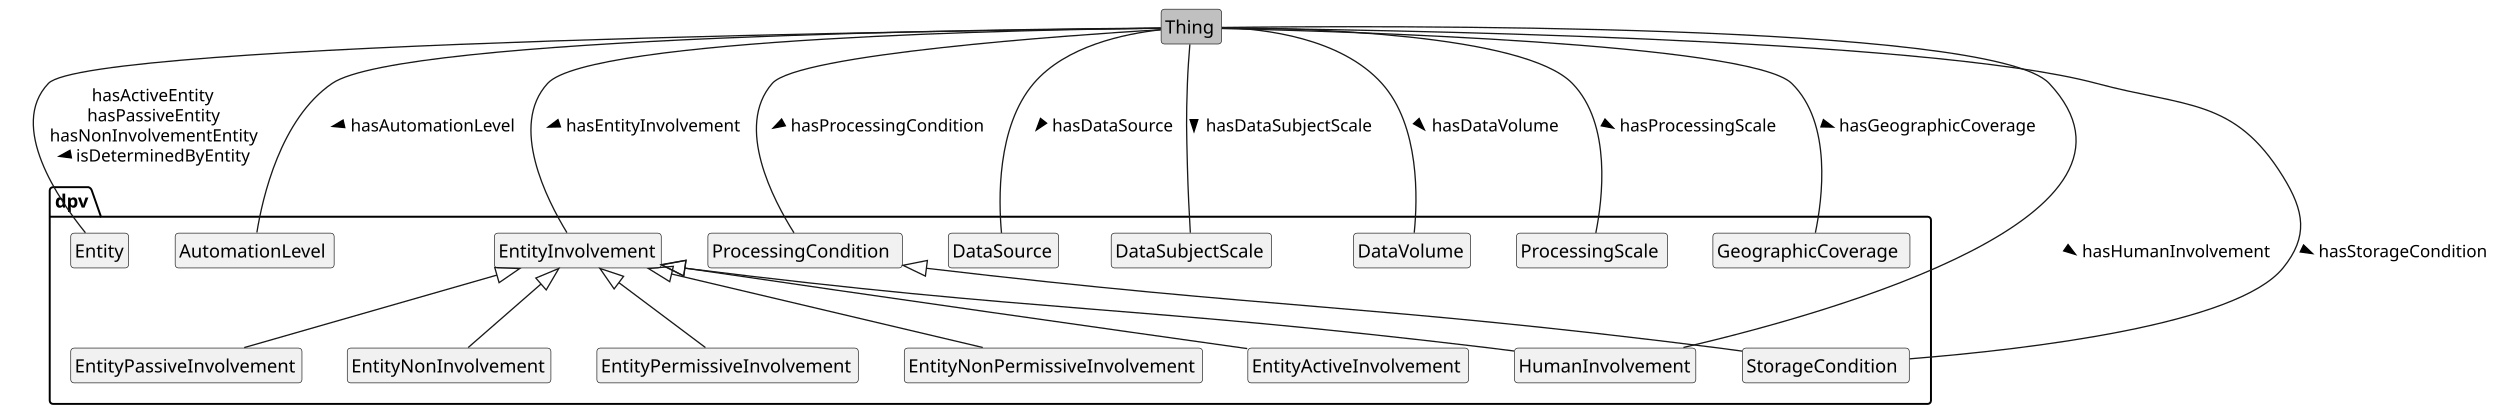
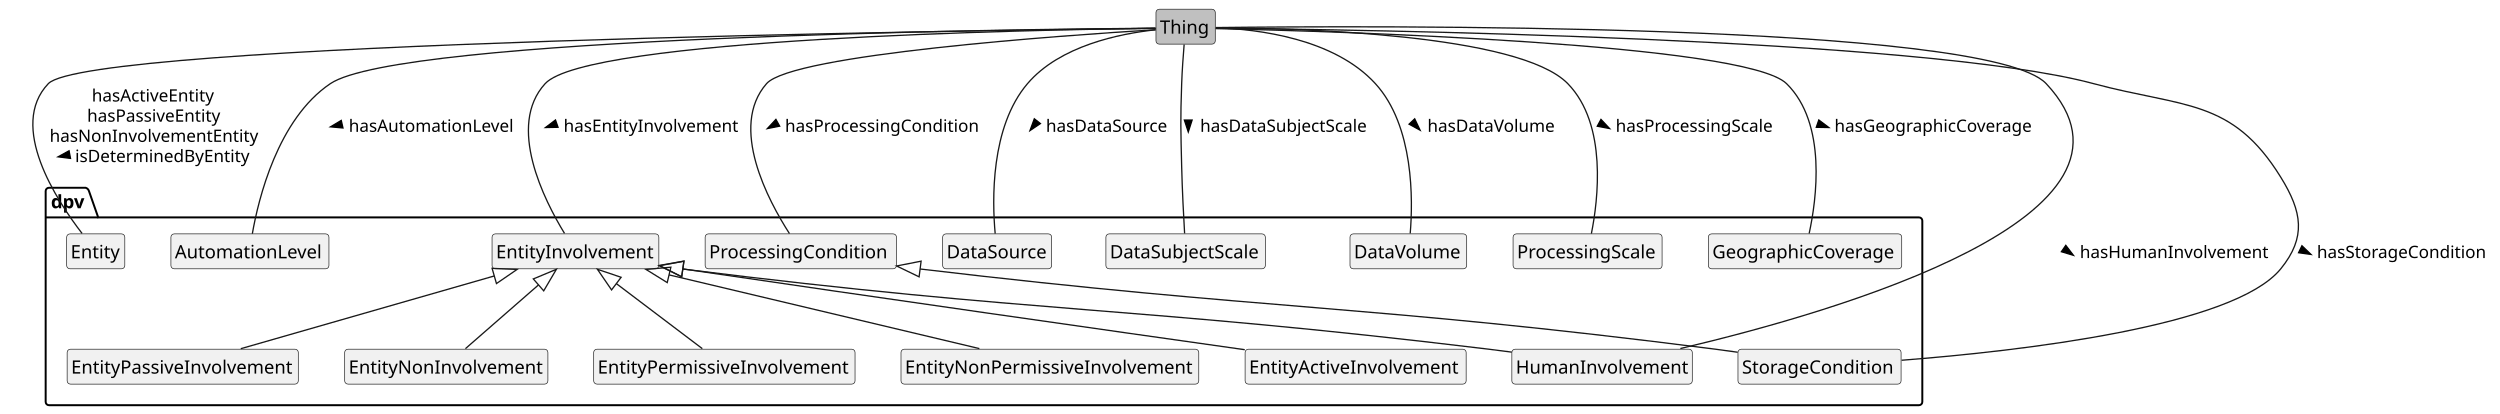
- <svg xmlns="http://www.w3.org/2000/svg" contentStyleType="text/css" height="314px" preserveAspectRatio="none" style="width:1903px;height:314px;background:#FFFFFF;" version="1.1" viewBox="0 0 1903 314" width="1903px" zoomAndPan="magnify">
+ <svg xmlns="http://www.w3.org/2000/svg" contentStyleType="text/css" data-diagram-type="CLASS" height="314px" preserveAspectRatio="none" style="width:1897px;height:314px;background:#FFFFFF;" version="1.1" viewBox="0 0 1897 314" width="1897px" zoomAndPan="magnify">
  <defs />
  <g>
    <g id="cluster_dpv">
-       <path d="M40.35,142.48 L67.35,142.48 A3.75,3.75 0 0 1 69.85,144.98 L76.85,164.968 L1467.35,164.968 A2.5,2.5 0 0 1 1469.85,167.468 L1469.85,304.96 A2.5,2.5 0 0 1 1467.35,307.46 L40.35,307.46 A2.5,2.5 0 0 1 37.85,304.96 L37.85,144.98 A2.5,2.5 0 0 1 40.35,142.48 " fill="none" style="stroke:#000000;stroke-width:1.5;" />
-       <line style="stroke:#000000;stroke-width:1.5;" x1="37.85" x2="76.85" y1="164.968" y2="164.968" />
-       <text fill="#000000" font-family="sans-serif" font-size="14" font-weight="bold" lengthAdjust="spacing" textLength="26" x="41.85" y="158.015">dpv</text>
+       <path d="M37.15,142.48 L65.008,142.48 A3.75,3.75 0 0 1 67.508,144.98 L74.508,164.968 L1456.15,164.968 A2.5,2.5 0 0 1 1458.65,167.468 L1458.65,304.96 A2.5,2.5 0 0 1 1456.15,307.46 L37.15,307.46 A2.5,2.5 0 0 1 34.65,304.96 L34.65,144.98 A2.5,2.5 0 0 1 37.15,142.48 " fill="transparent" style="stroke:#000000;stroke-width:1.5;" />
+       <line style="stroke:#000000;stroke-width:1.5;" x1="34.65" x2="74.508" y1="164.968" y2="164.968" />
+       <text fill="#000000" font-family="sans-serif" font-size="14" font-weight="bold" lengthAdjust="spacing" textLength="26.858" x="38.65" y="158.015">dpv</text>
    </g>
    <g id="elem_Entity">
-       <rect codeLine="5" fill="#F1F1F1" height="26.488" id="Entity" rx="2.5" ry="2.5" style="stroke:#181818;stroke-width:0.5;" width="44" x="53.85" y="177.48" />
-       <text fill="#000000" font-family="sans-serif" font-size="14" lengthAdjust="spacing" textLength="38" x="56.85" y="196.015">Entity</text>
+       <rect codeLine="5" fill="#F1F1F1" height="26.488" id="Entity" rx="2.5" ry="2.5" style="stroke:#181818;stroke-width:0.5;" width="44.11" x="50.59" y="177.48" />
+       <text fill="#000000" font-family="sans-serif" font-size="14" lengthAdjust="spacing" textLength="38.11" x="53.59" y="196.015">Entity</text>
    </g>
    <g id="elem_AutomationLevel">
-       <rect codeLine="6" fill="#F1F1F1" height="26.488" id="AutomationLevel" rx="2.5" ry="2.5" style="stroke:#181818;stroke-width:0.5;" width="121" x="133.35" y="177.48" />
-       <text fill="#000000" font-family="sans-serif" font-size="14" lengthAdjust="spacing" textLength="115" x="136.35" y="196.015">AutomationLevel</text>
+       <rect codeLine="6" fill="#F1F1F1" height="26.488" id="AutomationLevel" rx="2.5" ry="2.5" style="stroke:#181818;stroke-width:0.5;" width="119.914" x="129.69" y="177.48" />
+       <text fill="#000000" font-family="sans-serif" font-size="14" lengthAdjust="spacing" textLength="113.914" x="132.69" y="196.015">AutomationLevel</text>
    </g>
    <g id="elem_EntityInvolvement">
-       <rect codeLine="7" fill="#F1F1F1" height="26.488" id="EntityInvolvement" rx="2.5" ry="2.5" style="stroke:#181818;stroke-width:0.5;" width="127" x="376.35" y="177.48" />
-       <text fill="#000000" font-family="sans-serif" font-size="14" lengthAdjust="spacing" textLength="121" x="379.35" y="196.015">EntityInvolvement</text>
+       <rect codeLine="7" fill="#F1F1F1" height="26.488" id="EntityInvolvement" rx="2.5" ry="2.5" style="stroke:#181818;stroke-width:0.5;" width="126.565" x="373.37" y="177.48" />
+       <text fill="#000000" font-family="sans-serif" font-size="14" lengthAdjust="spacing" textLength="120.565" x="376.37" y="196.015">EntityInvolvement</text>
    </g>
    <g id="elem_EntityPermissiveInvolvement">
-       <rect codeLine="8" fill="#F1F1F1" height="26.488" id="EntityPermissiveInvolvement" rx="2.5" ry="2.5" style="stroke:#181818;stroke-width:0.5;" width="199" x="454.35" y="264.97" />
-       <text fill="#000000" font-family="sans-serif" font-size="14" lengthAdjust="spacing" textLength="193" x="457.35" y="283.505">EntityPermissiveInvolvement</text>
+       <rect codeLine="8" fill="#F1F1F1" height="26.488" id="EntityPermissiveInvolvement" rx="2.5" ry="2.5" style="stroke:#181818;stroke-width:0.5;" width="198.315" x="450.49" y="264.97" />
+       <text fill="#000000" font-family="sans-serif" font-size="14" lengthAdjust="spacing" textLength="192.315" x="453.49" y="283.505">EntityPermissiveInvolvement</text>
    </g>
    <g id="elem_EntityNonPermissiveInvolvement">
-       <rect codeLine="9" fill="#F1F1F1" height="26.488" id="EntityNonPermissiveInvolvement" rx="2.5" ry="2.5" style="stroke:#181818;stroke-width:0.5;" width="227" x="688.35" y="264.97" />
-       <text fill="#000000" font-family="sans-serif" font-size="14" lengthAdjust="spacing" textLength="221" x="691.35" y="283.505">EntityNonPermissiveInvolvement</text>
+       <rect codeLine="9" fill="#F1F1F1" height="26.488" id="EntityNonPermissiveInvolvement" rx="2.5" ry="2.5" style="stroke:#181818;stroke-width:0.5;" width="225.946" x="683.68" y="264.97" />
+       <text fill="#000000" font-family="sans-serif" font-size="14" lengthAdjust="spacing" textLength="219.946" x="686.68" y="283.505">EntityNonPermissiveInvolvement</text>
    </g>
    <g id="elem_EntityActiveInvolvement">
-       <rect codeLine="10" fill="#F1F1F1" height="26.488" id="EntityActiveInvolvement" rx="2.5" ry="2.5" style="stroke:#181818;stroke-width:0.5;" width="168" x="949.85" y="264.97" />
-       <text fill="#000000" font-family="sans-serif" font-size="14" lengthAdjust="spacing" textLength="162" x="952.85" y="283.505">EntityActiveInvolvement</text>
+       <rect codeLine="10" fill="#F1F1F1" height="26.488" id="EntityActiveInvolvement" rx="2.5" ry="2.5" style="stroke:#181818;stroke-width:0.5;" width="167.725" x="944.79" y="264.97" />
+       <text fill="#000000" font-family="sans-serif" font-size="14" lengthAdjust="spacing" textLength="161.725" x="947.79" y="283.505">EntityActiveInvolvement</text>
    </g>
    <g id="elem_EntityPassiveInvolvement">
-       <rect codeLine="11" fill="#F1F1F1" height="26.488" id="EntityPassiveInvolvement" rx="2.5" ry="2.5" style="stroke:#181818;stroke-width:0.5;" width="176" x="53.85" y="264.97" />
-       <text fill="#000000" font-family="sans-serif" font-size="14" lengthAdjust="spacing" textLength="170" x="56.85" y="283.505">EntityPassiveInvolvement</text>
+       <rect codeLine="11" fill="#F1F1F1" height="26.488" id="EntityPassiveInvolvement" rx="2.5" ry="2.5" style="stroke:#181818;stroke-width:0.5;" width="175.401" x="50.95" y="264.97" />
+       <text fill="#000000" font-family="sans-serif" font-size="14" lengthAdjust="spacing" textLength="169.401" x="53.95" y="283.505">EntityPassiveInvolvement</text>
    </g>
    <g id="elem_EntityNonInvolvement">
-       <rect codeLine="12" fill="#F1F1F1" height="26.488" id="EntityNonInvolvement" rx="2.5" ry="2.5" style="stroke:#181818;stroke-width:0.5;" width="155" x="264.35" y="264.97" />
-       <text fill="#000000" font-family="sans-serif" font-size="14" lengthAdjust="spacing" textLength="149" x="267.35" y="283.505">EntityNonInvolvement</text>
+       <rect codeLine="12" fill="#F1F1F1" height="26.488" id="EntityNonInvolvement" rx="2.5" ry="2.5" style="stroke:#181818;stroke-width:0.5;" width="154.196" x="261.55" y="264.97" />
+       <text fill="#000000" font-family="sans-serif" font-size="14" lengthAdjust="spacing" textLength="148.196" x="264.55" y="283.505">EntityNonInvolvement</text>
    </g>
    <g id="elem_HumanInvolvement">
-       <rect codeLine="13" fill="#F1F1F1" height="26.488" id="HumanInvolvement" rx="2.5" ry="2.5" style="stroke:#181818;stroke-width:0.5;" width="138" x="1152.85" y="264.97" />
-       <text fill="#000000" font-family="sans-serif" font-size="14" lengthAdjust="spacing" textLength="132" x="1155.85" y="283.505">HumanInvolvement</text>
+       <rect codeLine="13" fill="#F1F1F1" height="26.488" id="HumanInvolvement" rx="2.5" ry="2.5" style="stroke:#181818;stroke-width:0.5;" width="136.922" x="1147.19" y="264.97" />
+       <text fill="#000000" font-family="sans-serif" font-size="14" lengthAdjust="spacing" textLength="130.922" x="1150.19" y="283.505">HumanInvolvement</text>
    </g>
    <g id="elem_ProcessingCondition">
-       <rect codeLine="14" fill="#F1F1F1" height="26.488" id="ProcessingCondition" rx="2.5" ry="2.5" style="stroke:#181818;stroke-width:0.5;" width="148" x="538.85" y="177.48" />
-       <text fill="#000000" font-family="sans-serif" font-size="14" lengthAdjust="spacing" textLength="142" x="541.85" y="196.015">ProcessingCondition</text>
+       <rect codeLine="14" fill="#F1F1F1" height="26.488" id="ProcessingCondition" rx="2.5" ry="2.5" style="stroke:#181818;stroke-width:0.5;" width="145.18" x="535.06" y="177.48" />
+       <text fill="#000000" font-family="sans-serif" font-size="14" lengthAdjust="spacing" textLength="139.18" x="538.06" y="196.015">ProcessingCondition</text>
    </g>
    <g id="elem_StorageCondition">
-       <rect codeLine="15" fill="#F1F1F1" height="26.488" id="StorageCondition" rx="2.5" ry="2.5" style="stroke:#181818;stroke-width:0.5;" width="127" x="1326.35" y="264.97" />
-       <text fill="#000000" font-family="sans-serif" font-size="14" lengthAdjust="spacing" textLength="121" x="1329.35" y="283.505">StorageCondition</text>
+       <rect codeLine="15" fill="#F1F1F1" height="26.488" id="StorageCondition" rx="2.5" ry="2.5" style="stroke:#181818;stroke-width:0.5;" width="123.769" x="1318.77" y="264.97" />
+       <text fill="#000000" font-family="sans-serif" font-size="14" lengthAdjust="spacing" textLength="117.769" x="1321.77" y="283.505">StorageCondition</text>
    </g>
    <g id="elem_DataSource">
-       <rect codeLine="16" fill="#F1F1F1" height="26.488" id="DataSource" rx="2.5" ry="2.5" style="stroke:#181818;stroke-width:0.5;" width="84" x="721.85" y="177.48" />
-       <text fill="#000000" font-family="sans-serif" font-size="14" lengthAdjust="spacing" textLength="78" x="724.85" y="196.015">DataSource</text>
+       <rect codeLine="16" fill="#F1F1F1" height="26.488" id="DataSource" rx="2.5" ry="2.5" style="stroke:#181818;stroke-width:0.5;" width="82.713" x="715.29" y="177.48" />
+       <text fill="#000000" font-family="sans-serif" font-size="14" lengthAdjust="spacing" textLength="76.713" x="718.29" y="196.015">DataSource</text>
    </g>
    <g id="elem_DataSubjectScale">
-       <rect codeLine="17" fill="#F1F1F1" height="26.488" id="DataSubjectScale" rx="2.5" ry="2.5" style="stroke:#181818;stroke-width:0.5;" width="122" x="845.85" y="177.48" />
-       <text fill="#000000" font-family="sans-serif" font-size="14" lengthAdjust="spacing" textLength="116" x="848.85" y="196.015">DataSubjectScale</text>
+       <rect codeLine="17" fill="#F1F1F1" height="26.488" id="DataSubjectScale" rx="2.5" ry="2.5" style="stroke:#181818;stroke-width:0.5;" width="120.981" x="839.16" y="177.48" />
+       <text fill="#000000" font-family="sans-serif" font-size="14" lengthAdjust="spacing" textLength="114.981" x="842.16" y="196.015">DataSubjectScale</text>
    </g>
    <g id="elem_DataVolume">
-       <rect codeLine="18" fill="#F1F1F1" height="26.488" id="DataVolume" rx="2.5" ry="2.5" style="stroke:#181818;stroke-width:0.5;" width="89" x="1030.35" y="177.48" />
-       <text fill="#000000" font-family="sans-serif" font-size="14" lengthAdjust="spacing" textLength="83" x="1033.35" y="196.015">DataVolume</text>
+       <rect codeLine="18" fill="#F1F1F1" height="26.488" id="DataVolume" rx="2.5" ry="2.5" style="stroke:#181818;stroke-width:0.5;" width="88.544" x="1024.38" y="177.48" />
+       <text fill="#000000" font-family="sans-serif" font-size="14" lengthAdjust="spacing" textLength="82.544" x="1027.38" y="196.015">DataVolume</text>
    </g>
    <g id="elem_ProcessingScale">
-       <rect codeLine="19" fill="#F1F1F1" height="26.488" id="ProcessingScale" rx="2.5" ry="2.5" style="stroke:#181818;stroke-width:0.5;" width="115" x="1154.35" y="177.48" />
-       <text fill="#000000" font-family="sans-serif" font-size="14" lengthAdjust="spacing" textLength="109" x="1157.35" y="196.015">ProcessingScale</text>
+       <rect codeLine="19" fill="#F1F1F1" height="26.488" id="ProcessingScale" rx="2.5" ry="2.5" style="stroke:#181818;stroke-width:0.5;" width="113.064" x="1148.12" y="177.48" />
+       <text fill="#000000" font-family="sans-serif" font-size="14" lengthAdjust="spacing" textLength="107.064" x="1151.12" y="196.015">ProcessingScale</text>
    </g>
    <g id="elem_GeographicCoverage">
-       <rect codeLine="20" fill="#F1F1F1" height="26.488" id="GeographicCoverage" rx="2.5" ry="2.5" style="stroke:#181818;stroke-width:0.5;" width="150" x="1303.85" y="177.48" />
-       <text fill="#000000" font-family="sans-serif" font-size="14" lengthAdjust="spacing" textLength="144" x="1306.85" y="196.015">GeographicCoverage</text>
+       <rect codeLine="20" fill="#F1F1F1" height="26.488" id="GeographicCoverage" rx="2.5" ry="2.5" style="stroke:#181818;stroke-width:0.5;" width="146.745" x="1296.28" y="177.48" />
+       <text fill="#000000" font-family="sans-serif" font-size="14" lengthAdjust="spacing" textLength="140.745" x="1299.28" y="196.015">GeographicCoverage</text>
    </g>
    <g id="elem_Thing">
-       <rect codeLine="3" fill="#C0C0C0" height="26.488" id="Thing" rx="2.5" ry="2.5" style="stroke:#181818;stroke-width:0.5;" width="46" x="883.85" y="7" />
-       <text fill="#000000" font-family="sans-serif" font-size="14" lengthAdjust="spacing" textLength="40" x="886.85" y="25.535">Thing</text>
+       <rect codeLine="3" fill="#C0C0C0" height="26.488" id="Thing" rx="2.5" ry="2.5" style="stroke:#181818;stroke-width:0.5;" width="45.006" x="877.15" y="7" />
+       <text fill="#000000" font-family="sans-serif" font-size="14" lengthAdjust="spacing" textLength="39.006" x="880.15" y="25.535">Thing</text>
    </g>
    <g id="link_Thing_AutomationLevel">
-       <path codeLine="23" d="M883.47,21.36 C772.92,22.09 305.82,27.32 252.85,63.48 C213.49,90.36 199.77,150.63 195.53,176.98 " fill="none" id="Thing-AutomationLevel" style="stroke:#181818;stroke-width:1.0;" />
-       <polygon fill="#000000" points="252.973,96.239,262.444,97.109,261.147,91.376,252.973,96.239" style="stroke:#000000;stroke-width:1.0;" />
-       <text fill="#000000" font-family="sans-serif" font-size="13" lengthAdjust="spacing" textLength="128" x="266.85" y="100.048">hasAutomationLevel</text>
+       <path codeLine="23" d="M876.82,21.38 C767.82,22.22 303.5,27.88 250.65,63.48 C210.68,90.41 196.05,151.21 191.47,177.37 " fill="transparent" id="Thing-AutomationLevel" style="stroke:#181818;stroke-width:1;" />
+       <polygon fill="#000000" points="250.775,96.245,260.246,97.103,258.942,91.372,250.775,96.245" style="stroke:#000000;stroke-width:1;" />
+       <text fill="#000000" font-family="sans-serif" font-size="13" lengthAdjust="spacing" textLength="127.651" x="264.65" y="100.048">hasAutomationLevel</text>
    </g>
    <g id="link_Thing_EntityInvolvement">
-       <path codeLine="24" d="M883.67,21.44 C790.75,22.5 448.74,28.72 416.85,63.48 C387.48,95.49 416.2,151.99 431.55,177.09 " fill="none" id="Thing-EntityInvolvement" style="stroke:#181818;stroke-width:1.0;" />
-       <polygon fill="#000000" points="417.122,96.763,426.631,96.597,424.718,91.04,417.122,96.763" style="stroke:#000000;stroke-width:1.0;" />
-       <text fill="#000000" font-family="sans-serif" font-size="13" lengthAdjust="spacing" textLength="135" x="430.85" y="100.048">hasEntityInvolvement</text>
+       <path codeLine="24" d="M876.65,21.46 C784.49,22.57 445.27,28.99 413.65,63.48 C384.29,95.5 413,151.99 428.35,177.09 " fill="transparent" id="Thing-EntityInvolvement" style="stroke:#181818;stroke-width:1;" />
+       <polygon fill="#000000" points="413.926,96.775,423.435,96.585,421.507,91.032,413.926,96.775" style="stroke:#000000;stroke-width:1;" />
+       <text fill="#000000" font-family="sans-serif" font-size="13" lengthAdjust="spacing" textLength="133.828" x="427.65" y="100.048">hasEntityInvolvement</text>
    </g>
    <g id="link_EntityInvolvement_EntityPermissiveInvolvement">
-       <path codeLine="25" d="M471.071,215.139 C492.621,231.299 515.37,248.36 536.96,264.55 " fill="none" id="EntityInvolvement-backto-EntityPermissiveInvolvement" style="stroke:#181818;stroke-width:1.0;" />
-       <polygon fill="none" points="456.67,204.34,467.471,219.939,474.67,210.339,456.67,204.34" style="stroke:#181818;stroke-width:1.0;" />
+       <path codeLine="25" d="M467.677,215.197 C489.047,231.357 511.51,248.36 532.91,264.55 " fill="transparent" id="EntityInvolvement-backto-EntityPermissiveInvolvement" style="stroke:#181818;stroke-width:1;" />
+       <polygon fill="transparent" points="453.32,204.34,464.058,219.983,471.296,210.411,453.32,204.34" style="stroke:#181818;stroke-width:1;" />
    </g>
    <g id="link_EntityInvolvement_EntityNonPermissiveInvolvement">
-       <path codeLine="26" d="M511.168,208.568 C579.618,224.738 679.6,248.35 748.05,264.51 " fill="none" id="EntityInvolvement-backto-EntityNonPermissiveInvolvement" style="stroke:#181818;stroke-width:1.0;" />
-       <polygon fill="none" points="493.65,204.43,509.788,214.407,512.547,202.729,493.65,204.43" style="stroke:#181818;stroke-width:1.0;" />
+       <path codeLine="26" d="M507.673,208.591 C575.732,224.761 675.08,248.35 743.14,264.51 " fill="transparent" id="EntityInvolvement-backto-EntityNonPermissiveInvolvement" style="stroke:#181818;stroke-width:1;" />
+       <polygon fill="transparent" points="490.16,204.43,506.286,214.428,509.059,202.753,490.16,204.43" style="stroke:#181818;stroke-width:1;" />
    </g>
    <g id="link_EntityInvolvement_EntityActiveInvolvement">
-       <path codeLine="27" d="M521.31,204.073 C672.18,226.243 847.7,251.07 949.4,265.37 " fill="none" id="EntityInvolvement-backto-EntityActiveInvolvement" style="stroke:#181818;stroke-width:1.0;" />
-       <polygon fill="none" points="503.51,201.4,520.419,210.007,522.201,198.14,503.51,201.4" style="stroke:#181818;stroke-width:1.0;" />
+       <path codeLine="27" d="M518.115,204.043 C668.405,226.173 843.23,251.04 944.53,265.36 " fill="transparent" id="EntityInvolvement-backto-EntityActiveInvolvement" style="stroke:#181818;stroke-width:1;" />
+       <polygon fill="transparent" points="500.31,201.4,517.234,209.978,518.996,198.108,500.31,201.4" style="stroke:#181818;stroke-width:1;" />
    </g>
    <g id="link_EntityInvolvement_EntityPassiveInvolvement">
-       <path codeLine="28" d="M378.258,209.394 C321.828,225.584 242.21,248.43 185.9,264.58 " fill="none" id="EntityInvolvement-backto-EntityPassiveInvolvement" style="stroke:#181818;stroke-width:1.0;" />
-       <polygon fill="none" points="395.56,204.43,376.603,203.627,379.913,215.161,395.56,204.43" style="stroke:#181818;stroke-width:1.0;" />
+       <path codeLine="28" d="M375.058,209.394 C318.628,225.584 239.01,248.43 182.7,264.58 " fill="transparent" id="EntityInvolvement-backto-EntityPassiveInvolvement" style="stroke:#181818;stroke-width:1;" />
+       <polygon fill="transparent" points="392.36,204.43,373.403,203.627,376.713,215.161,392.36,204.43" style="stroke:#181818;stroke-width:1;" />
    </g>
    <g id="link_EntityInvolvement_EntityNonInvolvement">
-       <path codeLine="29" d="M411.824,216.171 C393.294,232.331 374.93,248.36 356.37,264.55 " fill="none" id="EntityInvolvement-backto-EntityNonInvolvement" style="stroke:#181818;stroke-width:1.0;" />
-       <polygon fill="none" points="425.39,204.34,407.88,211.649,415.768,220.693,425.39,204.34" style="stroke:#181818;stroke-width:1.0;" />
+       <path codeLine="29" d="M408.624,216.171 C390.094,232.331 371.73,248.36 353.17,264.55 " fill="transparent" id="EntityInvolvement-backto-EntityNonInvolvement" style="stroke:#181818;stroke-width:1;" />
+       <polygon fill="transparent" points="422.19,204.34,404.68,211.649,412.568,220.693,422.19,204.34" style="stroke:#181818;stroke-width:1;" />
    </g>
    <g id="link_EntityInvolvement_HumanInvolvement">
-       <path codeLine="30" d="M521.307,204.15 C793.417,238.21 862.57,232.3 1134.85,264.97 C1140.6,265.66 1146.57,266.42 1152.55,267.2 " fill="none" id="EntityInvolvement-backto-HumanInvolvement" style="stroke:#181818;stroke-width:1.0;" />
-       <polygon fill="none" points="503.48,201.66,520.477,210.093,522.137,198.208,503.48,201.66" style="stroke:#181818;stroke-width:1.0;" />
+       <path codeLine="30" d="M518.107,204.15 C789.337,238.15 858.28,232.14 1129.65,264.97 C1135.34,265.66 1141.23,266.41 1147.15,267.2 " fill="transparent" id="EntityInvolvement-backto-HumanInvolvement" style="stroke:#181818;stroke-width:1;" />
+       <polygon fill="transparent" points="500.28,201.66,517.277,210.093,518.937,198.208,500.28,201.66" style="stroke:#181818;stroke-width:1;" />
    </g>
    <g id="link_Thing_Entity">
-       <path codeLine="32" d="M883.57,21.47 C748.15,22.95 66.9,31.94 36.85,63.48 C6,95.87 44.77,152.17 65.01,177.16 " fill="none" id="Thing-Entity" style="stroke:#181818;stroke-width:1.0;" />
-       <text fill="#000000" font-family="sans-serif" font-size="13" lengthAdjust="spacing" textLength="97" x="69.85" y="77.048">hasActiveEntity</text>
-       <text fill="#000000" font-family="sans-serif" font-size="13" lengthAdjust="spacing" textLength="104" x="66.35" y="92.359">hasPassiveEntity</text>
-       <text fill="#000000" font-family="sans-serif" font-size="13" lengthAdjust="spacing" textLength="161" x="37.85" y="107.669">hasNonInvolvementEntity</text>
-       <polygon fill="#000000" points="44.938,119.001,54.373,120.198,53.275,114.424,44.938,119.001" style="stroke:#000000;stroke-width:1.0;" />
-       <text fill="#000000" font-family="sans-serif" font-size="13" lengthAdjust="spacing" textLength="134" x="57.85" y="122.98">isDeterminedByEntity</text>
+       <path codeLine="32" d="M876.99,21.48 C743.69,22.98 66.49,32.15 36.65,63.48 C6,95.67 42.93,152.07 62.27,177.12 " fill="transparent" id="Thing-Entity" style="stroke:#181818;stroke-width:1;" />
+       <text fill="#000000" font-family="sans-serif" font-size="13" lengthAdjust="spacing" textLength="95.481" x="69.652" y="77.048">hasActiveEntity</text>
+       <text fill="#000000" font-family="sans-serif" font-size="13" lengthAdjust="spacing" textLength="102.61" x="66.088" y="92.359">hasPassiveEntity</text>
+       <text fill="#000000" font-family="sans-serif" font-size="13" lengthAdjust="spacing" textLength="159.485" x="37.65" y="107.669">hasNonInvolvementEntity</text>
+       <polygon fill="#000000" points="44.064,119.005,53.5,120.195,52.397,114.421,44.064,119.005" style="stroke:#000000;stroke-width:1;" />
+       <text fill="#000000" font-family="sans-serif" font-size="13" lengthAdjust="spacing" textLength="133.834" x="56.975" y="122.98">isDeterminedByEntity</text>
    </g>
    <g id="link_Thing_ProcessingCondition">
-       <path codeLine="33" d="M883.55,22.58 C813.33,26.86 607.36,41.21 587.85,63.48 C559.14,96.25 588.67,152.35 604.38,177.22 " fill="none" id="Thing-ProcessingCondition" style="stroke:#181818;stroke-width:1.0;" />
-       <polygon fill="#000000" points="588.476,97.558,597.813,95.746,594.964,90.604,588.476,97.558" style="stroke:#000000;stroke-width:1.0;" />
-       <text fill="#000000" font-family="sans-serif" font-size="13" lengthAdjust="spacing" textLength="152" x="601.85" y="100.048">hasProcessingCondition</text>
+       <path codeLine="33" d="M876.91,22.56 C807.39,26.81 601.15,41.23 581.65,63.48 C552.9,96.31 583.03,152.37 599.03,177.23 " fill="transparent" id="Thing-ProcessingCondition" style="stroke:#181818;stroke-width:1;" />
+       <polygon fill="#000000" points="582.281,97.567,591.614,95.736,588.755,90.6,582.281,97.567" style="stroke:#000000;stroke-width:1;" />
+       <text fill="#000000" font-family="sans-serif" font-size="13" lengthAdjust="spacing" textLength="151.112" x="595.65" y="100.048">hasProcessingCondition</text>
    </g>
    <g id="link_Thing_StorageCondition">
-       <path codeLine="34" d="M930.03,21.42 C1034.97,22.42 1466.08,28.62 1595.85,63.48 C1663.99,81.79 1700.75,74.46 1737.85,134.48 C1754.09,160.75 1757.31,179.99 1737.85,203.97 C1702.74,247.24 1544.14,265.91 1453.64,273.15 " fill="none" id="Thing-StorageCondition" style="stroke:#181818;stroke-width:1.0;" />
-       <polygon fill="#000000" points="1760.356,193.052,1753.478,186.484,1750.931,191.781,1760.356,193.052" style="stroke:#000000;stroke-width:1.0;" />
-       <text fill="#000000" font-family="sans-serif" font-size="13" lengthAdjust="spacing" textLength="131" x="1764.85" y="195.798">hasStorageCondition</text>
+       <path codeLine="34" d="M922.48,21.42 C1026.8,22.41 1458.73,28.58 1588.65,63.48 C1656.79,81.79 1693.55,74.46 1730.65,134.48 C1746.89,160.75 1750.12,180 1730.65,203.97 C1695.08,247.76 1533.6,266.29 1442.92,273.36 " fill="transparent" id="Thing-StorageCondition" style="stroke:#181818;stroke-width:1;" />
+       <polygon fill="#000000" points="1753.57,193.064,1746.71,186.477,1744.149,191.768,1753.57,193.064" style="stroke:#000000;stroke-width:1;" />
+       <text fill="#000000" font-family="sans-serif" font-size="13" lengthAdjust="spacing" textLength="131.231" x="1758.07" y="195.798">hasStorageCondition</text>
    </g>
    <g id="link_ProcessingCondition_StorageCondition">
-       <path codeLine="35" d="M705.177,204.218 C973.577,235.798 1040.72,231.21 1308.85,264.97 C1314.49,265.68 1320.35,266.47 1326.22,267.29 " fill="none" id="ProcessingCondition-backto-StorageCondition" style="stroke:#181818;stroke-width:1.0;" />
-       <polygon fill="none" points="687.32,201.95,704.42,210.17,705.933,198.266,687.32,201.95" style="stroke:#181818;stroke-width:1.0;" />
+       <path codeLine="35" d="M698.174,204.115 C966.114,235.865 1034.02,230.74 1301.65,264.97 C1307.16,265.68 1312.87,266.46 1318.59,267.28 " fill="transparent" id="ProcessingCondition-backto-StorageCondition" style="stroke:#181818;stroke-width:1;" />
+       <polygon fill="transparent" points="680.32,201.83,697.413,210.067,698.936,198.164,680.32,201.83" style="stroke:#181818;stroke-width:1;" />
    </g>
    <g id="link_Thing_HumanInvolvement">
-       <path codeLine="36" d="M930.21,20.91 C1041.69,19.58 1516,16.71 1559.85,63.48 C1653.63,163.52 1401.54,236.42 1281.42,264.51 " fill="none" id="Thing-HumanInvolvement" style="stroke:#181818;stroke-width:1.0;" />
-       <polygon fill="#000000" points="1579.958,193.735,1574.201,186.165,1570.851,190.995,1579.958,193.735" style="stroke:#000000;stroke-width:1.0;" />
-       <text fill="#000000" font-family="sans-serif" font-size="13" lengthAdjust="spacing" textLength="144" x="1584.85" y="195.798">hasHumanInvolvement</text>
+       <path codeLine="36" d="M922.64,20.91 C1033.44,19.58 1508.75,16.65 1552.65,63.48 C1646.23,163.31 1394.84,236.32 1275.06,264.47 " fill="transparent" id="Thing-HumanInvolvement" style="stroke:#181818;stroke-width:1;" />
+       <polygon fill="#000000" points="1573.293,193.728,1567.523,186.168,1564.181,191.003,1573.293,193.728" style="stroke:#000000;stroke-width:1;" />
+       <text fill="#000000" font-family="sans-serif" font-size="13" lengthAdjust="spacing" textLength="143.444" x="1578.18" y="195.798">hasHumanInvolvement</text>
    </g>
    <g id="link_Thing_DataSource">
-       <path codeLine="37" d="M883.57,22.67 C856.14,25.66 811.22,34.92 786.85,63.48 C758.66,96.53 760.07,152.48 762.34,177.27 " fill="none" id="Thing-DataSource" style="stroke:#181818;stroke-width:1.0;" />
-       <polygon fill="#000000" points="788.765,99.07,796.659,93.766,792.033,90.139,788.765,99.07" style="stroke:#000000;stroke-width:1.0;" />
-       <text fill="#000000" font-family="sans-serif" font-size="13" lengthAdjust="spacing" textLength="93" x="800.85" y="100.048">hasDataSource</text>
+       <path codeLine="37" d="M876.85,22.61 C849.47,25.55 804.16,34.75 779.65,63.48 C751.46,96.53 752.87,152.48 755.14,177.27 " fill="transparent" id="Thing-DataSource" style="stroke:#181818;stroke-width:1;" />
+       <polygon fill="#000000" points="781.558,99.064,789.461,93.774,784.842,90.139,781.558,99.064" style="stroke:#000000;stroke-width:1;" />
+       <text fill="#000000" font-family="sans-serif" font-size="13" lengthAdjust="spacing" textLength="93.107" x="793.65" y="100.048">hasDataSource</text>
    </g>
    <g id="link_Thing_DataSubjectScale">
-       <path codeLine="38" d="M905.72,33.8 C905.03,42.19 904.2,53.49 903.85,63.48 C902.86,91.47 903.19,98.49 903.85,126.48 C904.27,144.07 905.33,164.38 906.08,177.13 " fill="none" id="Thing-DataSubjectScale" style="stroke:#181818;stroke-width:1.0;" />
-       <polygon fill="#000000" points="908.863,100.135,911.779,91.083,905.901,91.098,908.863,100.135" style="stroke:#000000;stroke-width:1.0;" />
-       <text fill="#000000" font-family="sans-serif" font-size="13" lengthAdjust="spacing" textLength="129" x="917.85" y="100.048">hasDataSubjectScale</text>
+       <path codeLine="38" d="M898.52,33.8 C897.83,42.19 897,53.49 896.65,63.48 C895.66,91.47 895.99,98.49 896.65,126.48 C897.07,144.07 898.13,164.38 898.88,177.13 " fill="transparent" id="Thing-DataSubjectScale" style="stroke:#181818;stroke-width:1;" />
+       <polygon fill="#000000" points="901.663,100.135,904.579,91.083,898.701,91.098,901.663,100.135" style="stroke:#000000;stroke-width:1;" />
+       <text fill="#000000" font-family="sans-serif" font-size="13" lengthAdjust="spacing" textLength="128.642" x="910.65" y="100.048">hasDataSubjectScale</text>
    </g>
    <g id="link_Thing_DataVolume">
-       <path codeLine="39" d="M930.33,20.96 C962.7,21.94 1020.6,28.82 1051.85,63.48 C1080.94,95.75 1079.06,152.11 1076.51,177.14 " fill="none" id="Thing-DataVolume" style="stroke:#181818;stroke-width:1.0;" />
-       <polygon fill="#000000" points="1084.267,98.786,1080.232,90.174,1075.94,94.19,1084.267,98.786" style="stroke:#000000;stroke-width:1.0;" />
-       <text fill="#000000" font-family="sans-serif" font-size="13" lengthAdjust="spacing" textLength="98" x="1089.85" y="100.048">hasDataVolume</text>
+       <path codeLine="39" d="M922.63,21.07 C954.64,22.16 1012.28,29.16 1043.65,63.48 C1073.04,95.64 1072.16,152.06 1070.07,177.12 " fill="transparent" id="Thing-DataVolume" style="stroke:#181818;stroke-width:1;" />
+       <polygon fill="#000000" points="1077.554,98.77,1073.478,90.177,1069.206,94.213,1077.554,98.77" style="stroke:#000000;stroke-width:1;" />
+       <text fill="#000000" font-family="sans-serif" font-size="13" lengthAdjust="spacing" textLength="98.522" x="1083.12" y="100.048">hasDataVolume</text>
    </g>
    <g id="link_Thing_ProcessingScale">
-       <path codeLine="40" d="M930.17,21.14 C992.37,21.4 1160.02,25.67 1196.85,63.48 C1227.03,94.47 1219.79,152.01 1214.74,177.28 " fill="none" id="Thing-ProcessingScale" style="stroke:#181818;stroke-width:1.0;" />
-       <polygon fill="#000000" points="1228.234,97.54,1221.717,90.613,1218.89,95.766,1228.234,97.54" style="stroke:#000000;stroke-width:1.0;" />
-       <text fill="#000000" font-family="sans-serif" font-size="13" lengthAdjust="spacing" textLength="122" x="1232.85" y="100.048">hasProcessingScale</text>
+       <path codeLine="40" d="M922.52,21.14 C984.36,21.38 1152.73,25.58 1189.65,63.48 C1219.83,94.47 1212.59,152.01 1207.54,177.28 " fill="transparent" id="Thing-ProcessingScale" style="stroke:#181818;stroke-width:1;" />
+       <polygon fill="#000000" points="1221.345,97.537,1214.824,90.614,1212,95.769,1221.345,97.537" style="stroke:#000000;stroke-width:1;" />
+       <text fill="#000000" font-family="sans-serif" font-size="13" lengthAdjust="spacing" textLength="121.291" x="1225.96" y="100.048">hasProcessingScale</text>
    </g>
    <g id="link_Thing_GeographicCoverage">
-       <path codeLine="41" d="M930.16,21.71 C1018.95,23.73 1332.53,32.97 1363.85,63.48 C1394.84,93.67 1387.17,151.64 1381.87,177.15 " fill="none" id="Thing-GeographicCoverage" style="stroke:#181818;stroke-width:1.0;" />
-       <polygon fill="#000000" points="1395.578,96.762,1387.981,91.04,1386.069,96.598,1395.578,96.762" style="stroke:#000000;stroke-width:1.0;" />
-       <text fill="#000000" font-family="sans-serif" font-size="13" lengthAdjust="spacing" textLength="151" x="1399.85" y="100.048">hasGeographicCoverage</text>
+       <path codeLine="41" d="M922.62,21.7 C1010.82,23.69 1324.49,32.88 1355.65,63.48 C1386.49,93.77 1378.31,151.68 1372.79,177.16 " fill="transparent" id="Thing-GeographicCoverage" style="stroke:#181818;stroke-width:1;" />
+       <polygon fill="#000000" points="1387.706,96.767,1380.116,91.037,1378.197,96.593,1387.706,96.767" style="stroke:#000000;stroke-width:1;" />
+       <text fill="#000000" font-family="sans-serif" font-size="13" lengthAdjust="spacing" textLength="152.566" x="1391.98" y="100.048">hasGeographicCoverage</text>
    </g>
  </g>
</svg>
